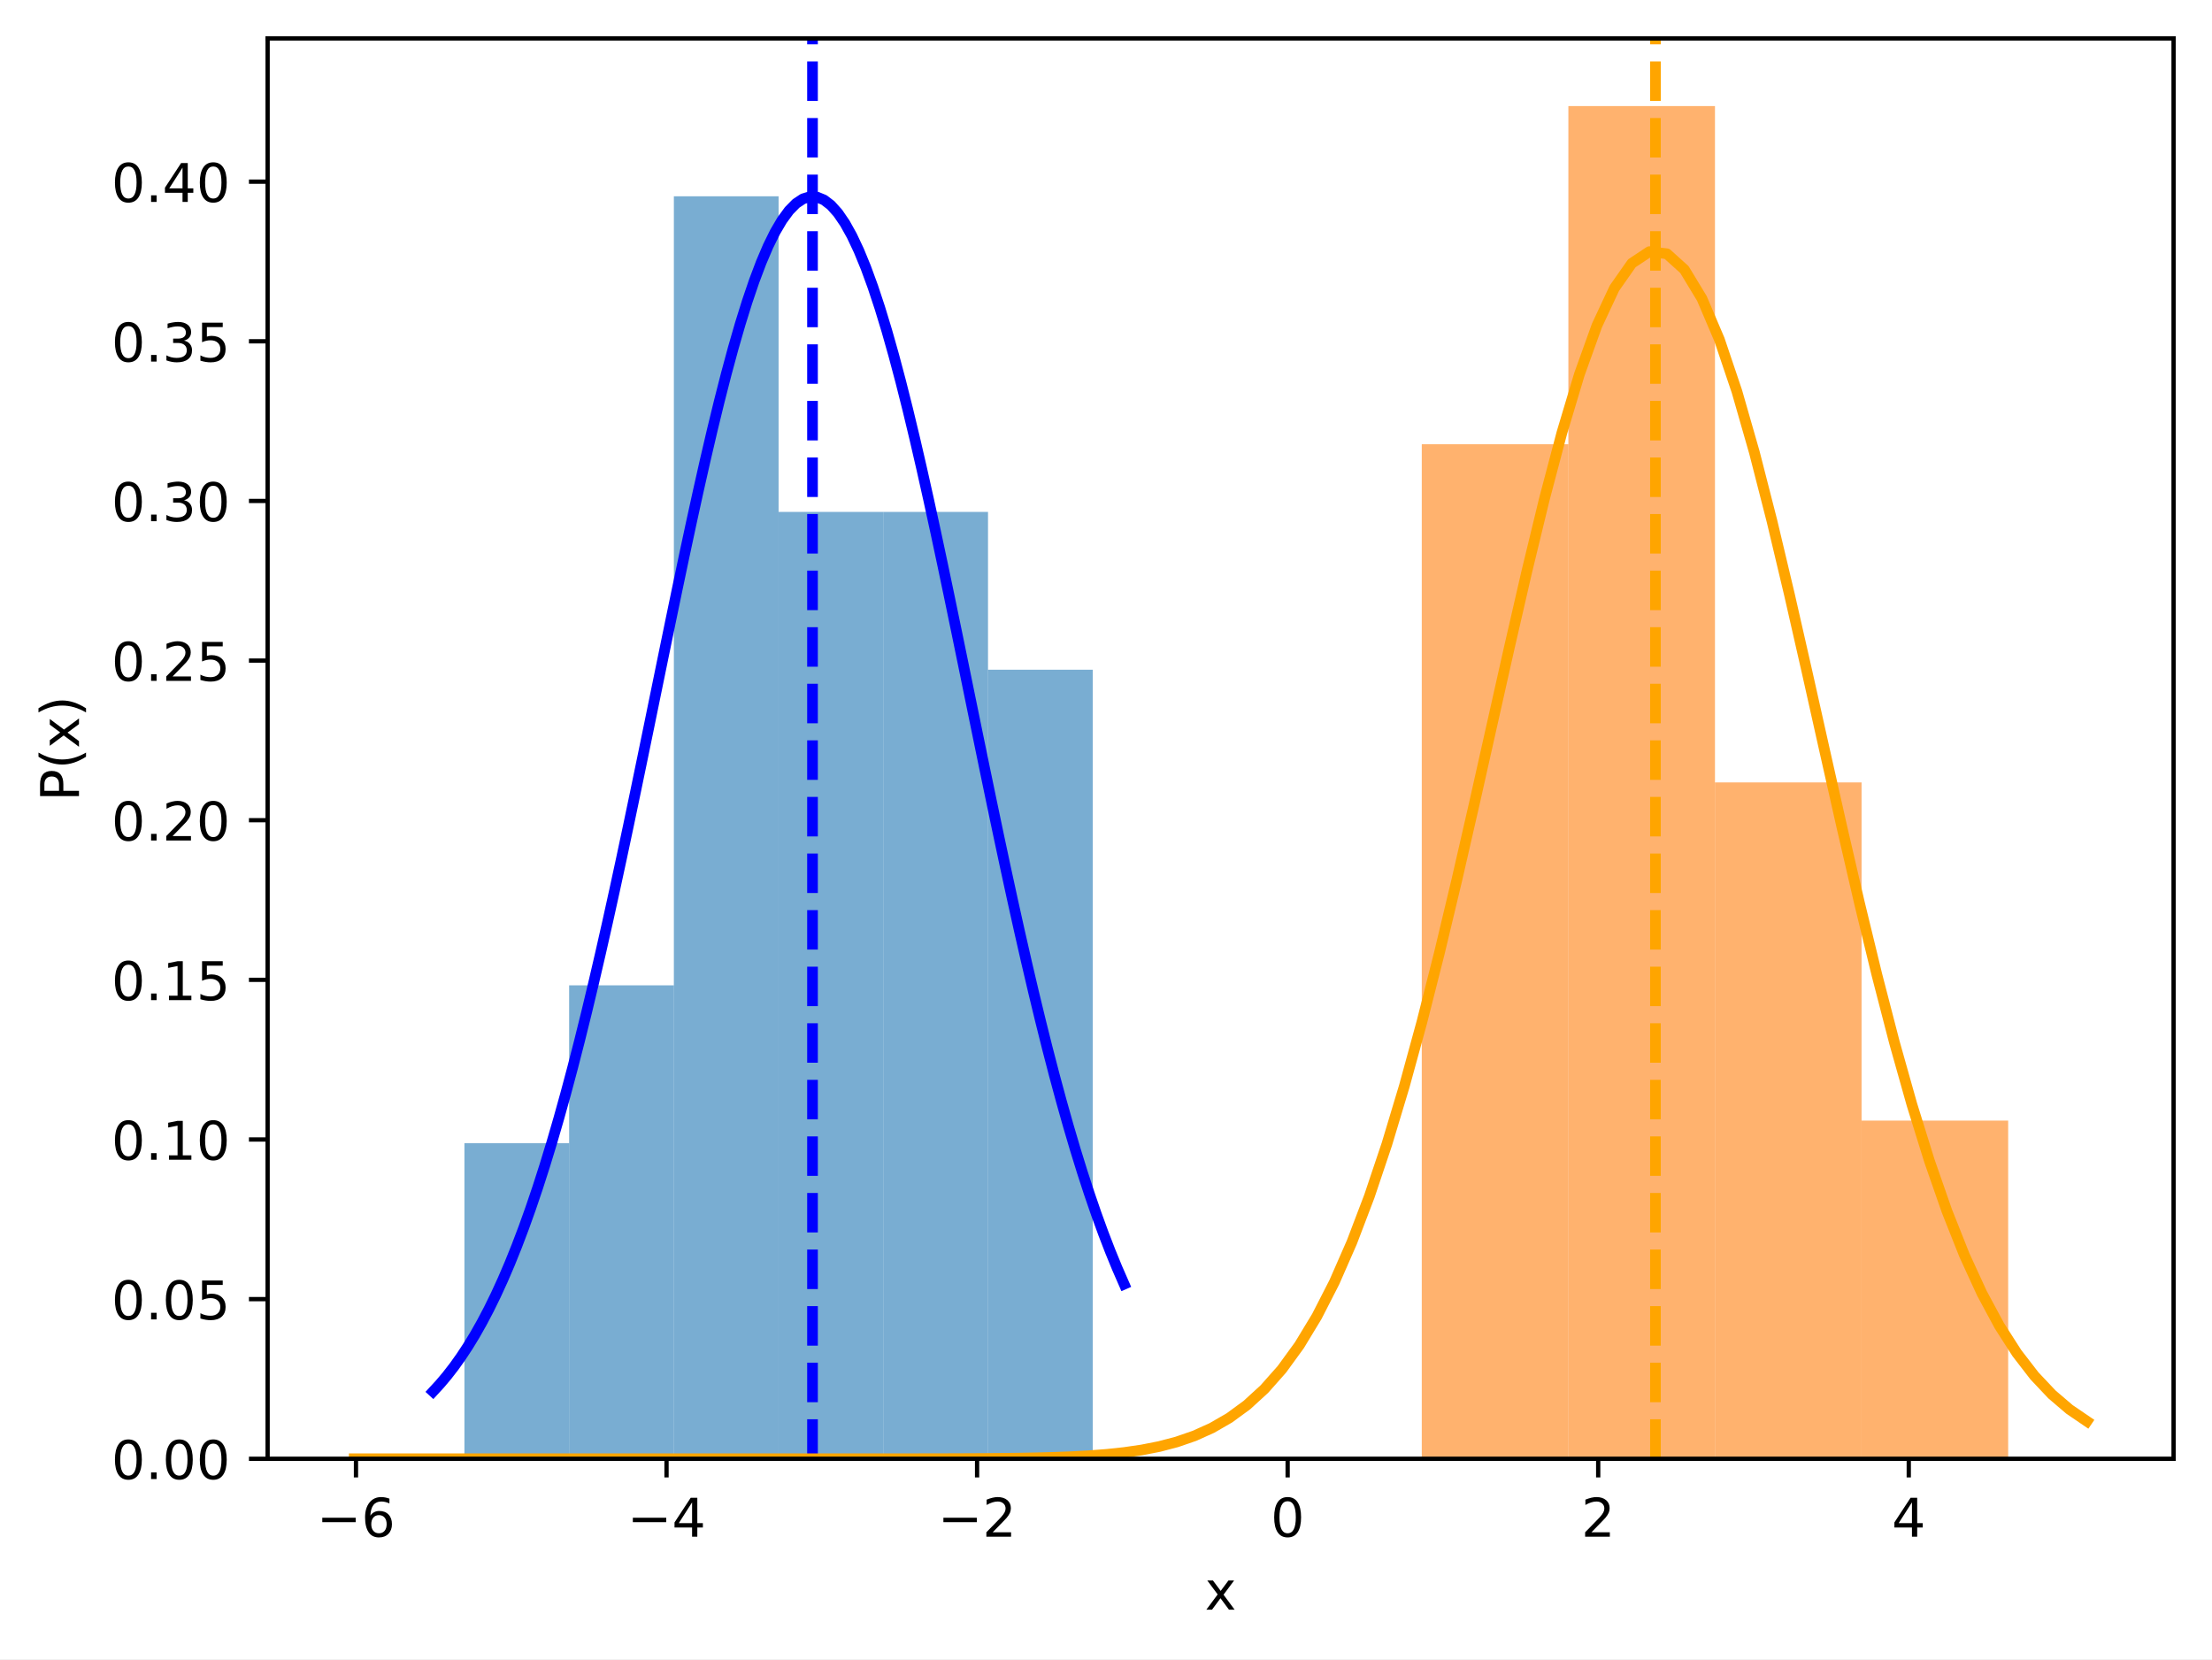
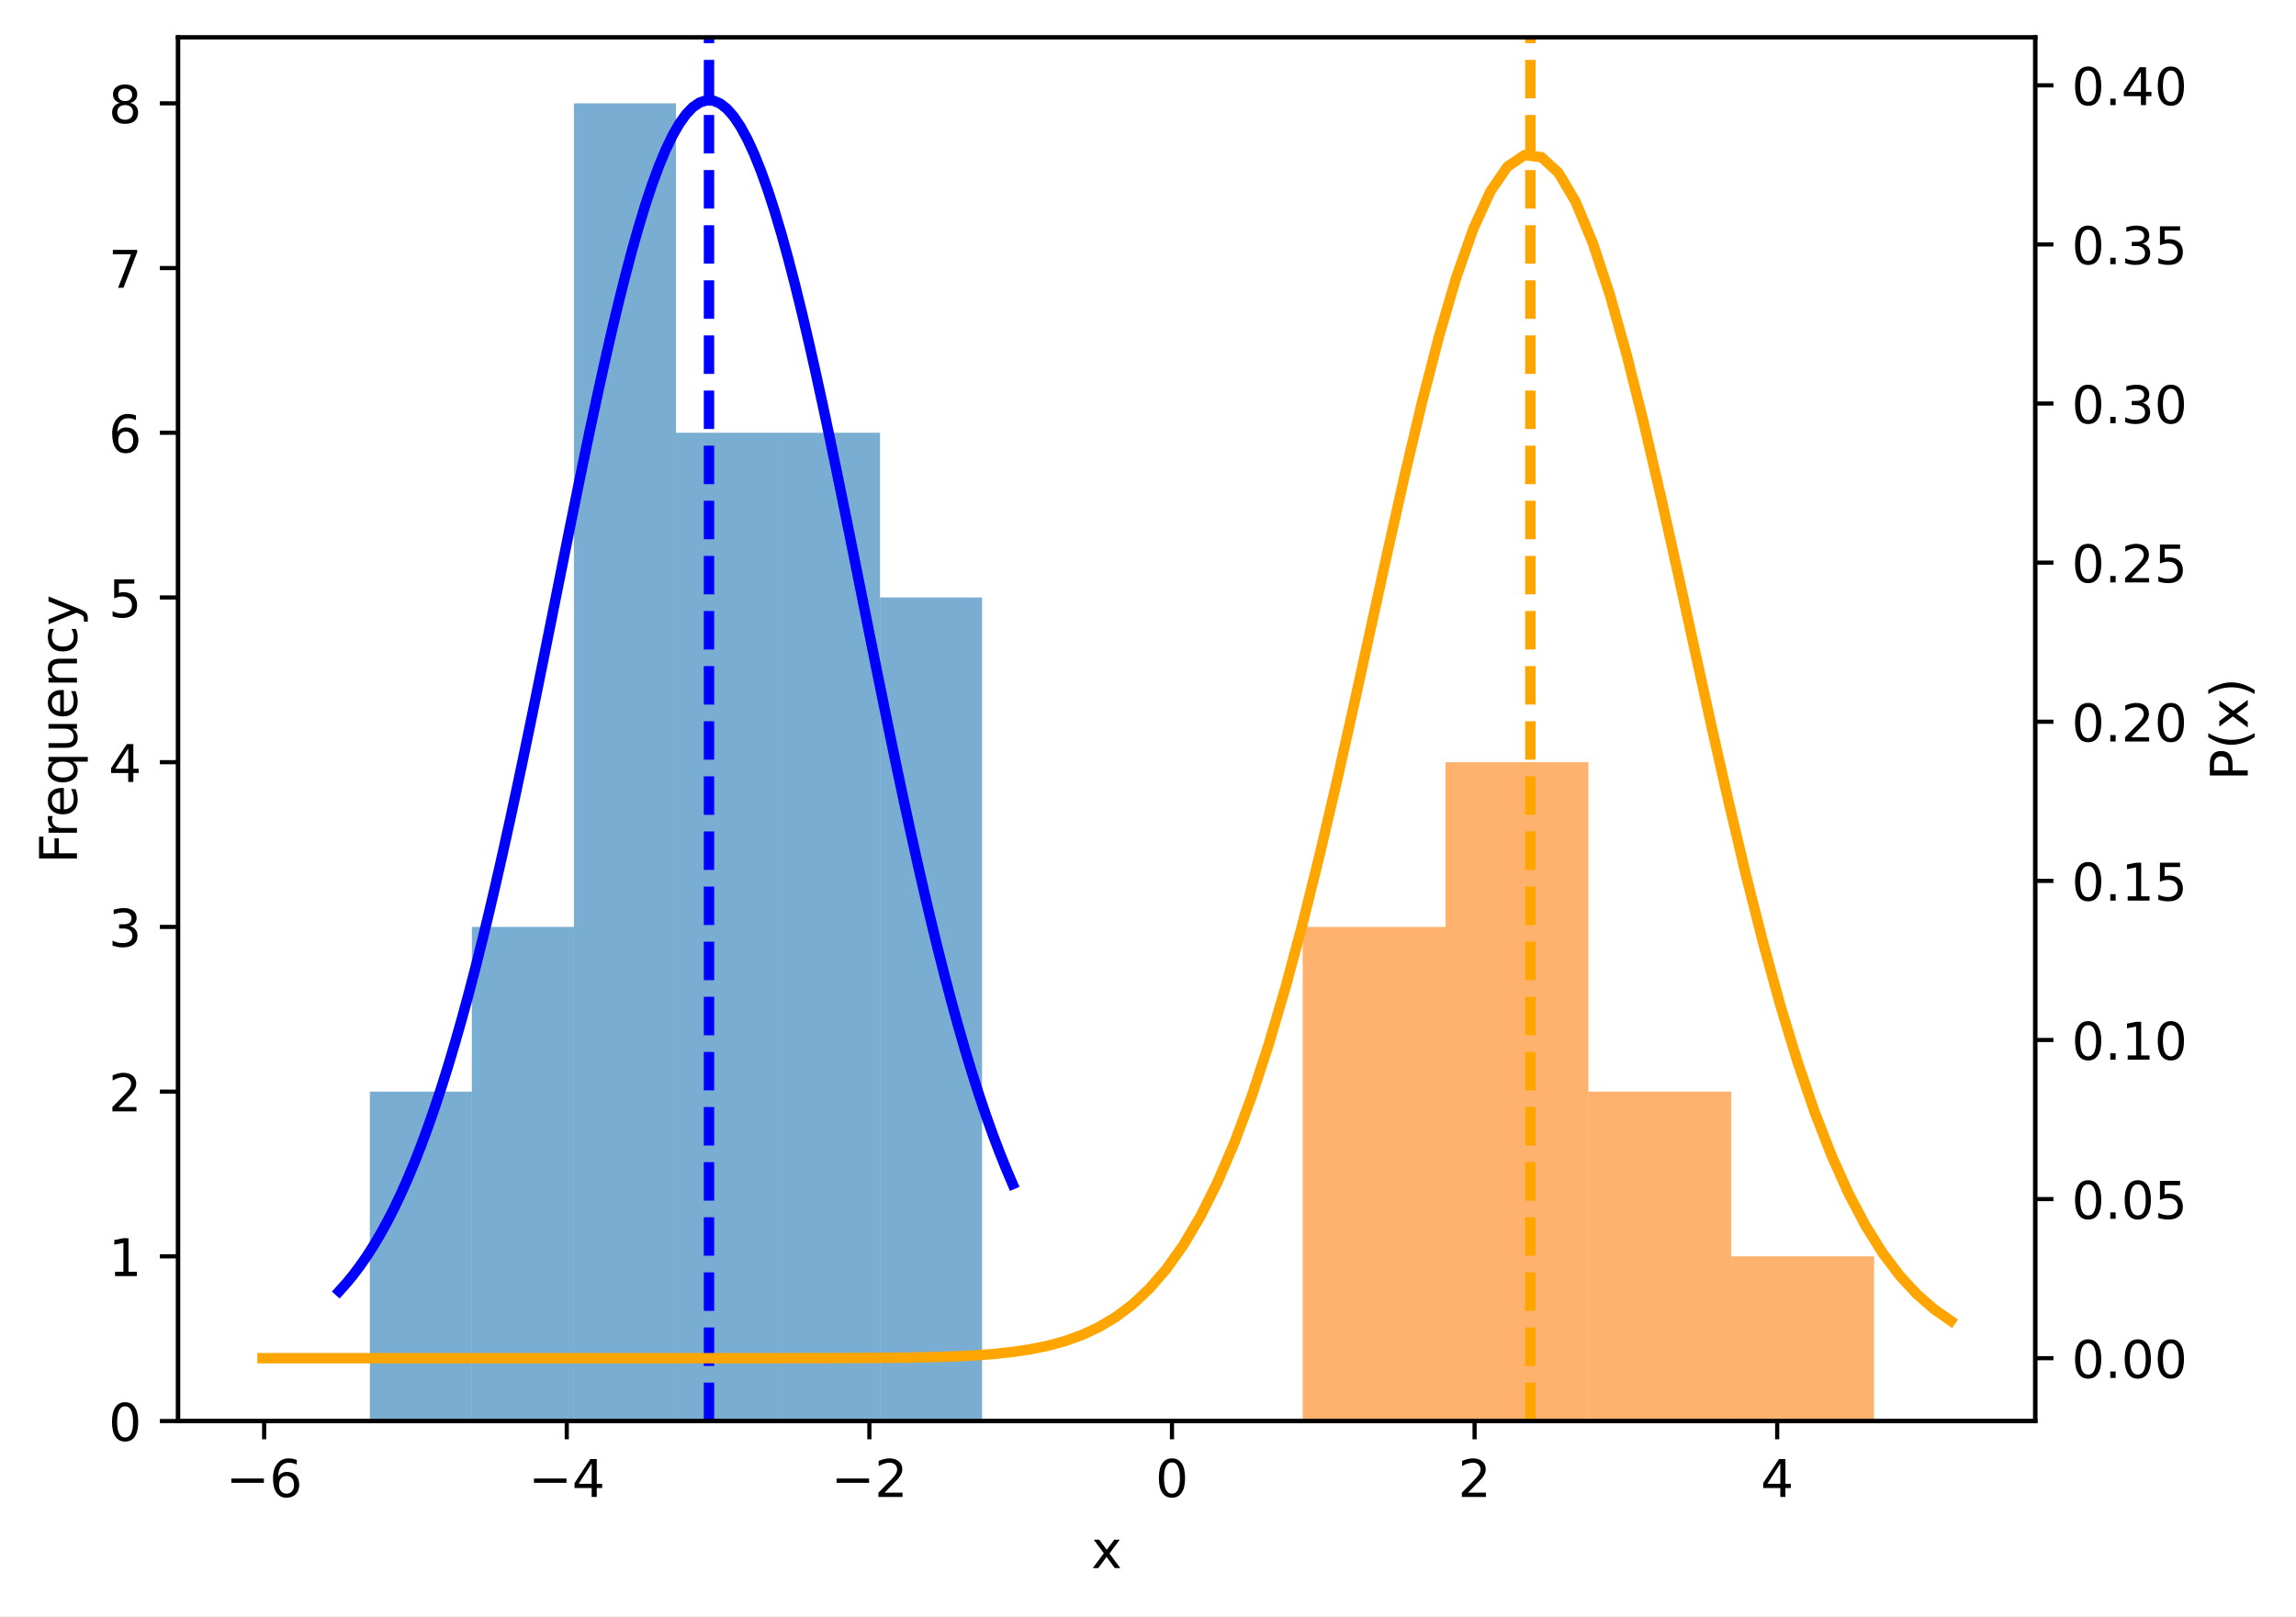
- <svg xmlns="http://www.w3.org/2000/svg" xmlns:xlink="http://www.w3.org/1999/xlink" width="414.464pt" height="310.868pt" viewBox="0 0 414.464 310.868" version="1.1">
+ <svg xmlns="http://www.w3.org/2000/svg" xmlns:xlink="http://www.w3.org/1999/xlink" width="441.504pt" height="310.868pt" viewBox="0 0 441.504 310.868" version="1.1">
  <defs>
    <style type="text/css">*{stroke-linejoin: round; stroke-linecap: butt}</style>
  </defs>
  <g id="figure_1">
    <g id="patch_1">
-       <path d="M 0 310.868  L 414.464 310.868  L 414.464 0  L 0 0  z " style="fill: #ffffff" />
+       <path d="M 0 310.868  L 441.504 310.868  L 441.504 0  L 0 0  z " style="fill: #ffffff" />
    </g>
    <g id="axes_1">
      <g id="patch_2">
-         <path d="M 50.144 273.312  L 407.264 273.312  L 407.264 7.2  L 50.144 7.2  z " style="fill: #ffffff" />
+         <path d="M 34.241 273.312  L 391.361 273.312  L 391.361 7.2  L 34.241 7.2  z " style="fill: #ffffff" />
      </g>
      <g id="patch_3">
-         <path d="M 87.02 273.312  L 106.641 273.312  L 106.641 214.178  L 87.02 214.178  z " clip-path="url(#p5ac0276a8a)" style="fill: #1f77b4; opacity: 0.6" />
+         <path d="M 71.117 273.312  L 90.738 273.312  L 90.738 209.952  L 71.117 209.952  z " clip-path="url(#p44aee694e0)" style="fill: #1f77b4; opacity: 0.6" />
      </g>
      <g id="patch_4">
-         <path d="M 106.641 273.312  L 126.262 273.312  L 126.262 184.611  L 106.641 184.611  z " clip-path="url(#p5ac0276a8a)" style="fill: #1f77b4; opacity: 0.6" />
+         <path d="M 90.738 273.312  L 110.359 273.312  L 110.359 178.272  L 90.738 178.272  z " clip-path="url(#p44aee694e0)" style="fill: #1f77b4; opacity: 0.6" />
      </g>
      <g id="patch_5">
-         <path d="M 126.262 273.312  L 145.884 273.312  L 145.884 36.776  L 126.262 36.776  z " clip-path="url(#p5ac0276a8a)" style="fill: #1f77b4; opacity: 0.6" />
+         <path d="M 110.359 273.312  L 129.98 273.312  L 129.98 19.872  L 110.359 19.872  z " clip-path="url(#p44aee694e0)" style="fill: #1f77b4; opacity: 0.6" />
      </g>
      <g id="patch_6">
-         <path d="M 145.884 273.312  L 165.505 273.312  L 165.505 95.91  L 145.884 95.91  z " clip-path="url(#p5ac0276a8a)" style="fill: #1f77b4; opacity: 0.6" />
+         <path d="M 129.98 273.312  L 149.602 273.312  L 149.602 83.232  L 129.98 83.232  z " clip-path="url(#p44aee694e0)" style="fill: #1f77b4; opacity: 0.6" />
      </g>
      <g id="patch_7">
-         <path d="M 165.505 273.312  L 185.126 273.312  L 185.126 95.91  L 165.505 95.91  z " clip-path="url(#p5ac0276a8a)" style="fill: #1f77b4; opacity: 0.6" />
+         <path d="M 149.602 273.312  L 169.223 273.312  L 169.223 83.232  L 149.602 83.232  z " clip-path="url(#p44aee694e0)" style="fill: #1f77b4; opacity: 0.6" />
      </g>
      <g id="patch_8">
-         <path d="M 185.126 273.312  L 204.747 273.312  L 204.747 125.477  L 185.126 125.477  z " clip-path="url(#p5ac0276a8a)" style="fill: #1f77b4; opacity: 0.6" />
+         <path d="M 169.223 273.312  L 188.844 273.312  L 188.844 114.912  L 169.223 114.912  z " clip-path="url(#p44aee694e0)" style="fill: #1f77b4; opacity: 0.6" />
      </g>
      <g id="patch_9">
-         <path d="M 266.399 273.312  L 293.868 273.312  L 293.868 83.232  L 266.399 83.232  z " clip-path="url(#p5ac0276a8a)" style="fill: #ff7f0e; opacity: 0.6" />
+         <path d="M 250.496 273.312  L 277.964 273.312  L 277.964 178.272  L 250.496 178.272  z " clip-path="url(#p44aee694e0)" style="fill: #ff7f0e; opacity: 0.6" />
      </g>
      <g id="patch_10">
-         <path d="M 293.868 273.312  L 321.336 273.312  L 321.336 19.872  L 293.868 19.872  z " clip-path="url(#p5ac0276a8a)" style="fill: #ff7f0e; opacity: 0.6" />
+         <path d="M 277.964 273.312  L 305.433 273.312  L 305.433 146.592  L 277.964 146.592  z " clip-path="url(#p44aee694e0)" style="fill: #ff7f0e; opacity: 0.6" />
      </g>
      <g id="patch_11">
-         <path d="M 321.336 273.312  L 348.805 273.312  L 348.805 146.592  L 321.336 146.592  z " clip-path="url(#p5ac0276a8a)" style="fill: #ff7f0e; opacity: 0.6" />
+         <path d="M 305.433 273.312  L 332.902 273.312  L 332.902 209.952  L 305.433 209.952  z " clip-path="url(#p44aee694e0)" style="fill: #ff7f0e; opacity: 0.6" />
      </g>
      <g id="patch_12">
-         <path d="M 348.805 273.312  L 376.274 273.312  L 376.274 209.952  L 348.805 209.952  z " clip-path="url(#p5ac0276a8a)" style="fill: #ff7f0e; opacity: 0.6" />
+         <path d="M 332.902 273.312  L 360.371 273.312  L 360.371 241.632  L 332.902 241.632  z " clip-path="url(#p44aee694e0)" style="fill: #ff7f0e; opacity: 0.6" />
      </g>
      <g id="matplotlib.axis_1">
        <g id="xtick_1">
          <g id="line2d_1">
            <defs>
-               <path id="m73ee87ed5f" d="M 0 0  L 0 3.5  " style="stroke: #000000; stroke-width: 0.8" />
-             </defs>
-             <g>
-               <use xlink:href="#m73ee87ed5f" x="66.698" y="273.312" style="stroke: #000000; stroke-width: 0.8" />
+               <path id="m3f7bc1cddb" d="M 0 0  L 0 3.5  " style="stroke: #000000; stroke-width: 0.8" />
+             </defs>
+             <g>
+               <use xlink:href="#m3f7bc1cddb" x="50.795" y="273.312" style="stroke: #000000; stroke-width: 0.8" />
            </g>
          </g>
          <g id="text_1">
-             <g transform="translate(59.32725 287.9104) scale(0.1 -0.1)">
+             <g transform="translate(43.42412 287.9104) scale(0.1 -0.1)">
              <defs>
                <path id="DejaVuSans-2212" d="M 678 2272  L 4684 2272  L 4684 1741  L 678 1741  L 678 2272  z " transform="scale(0.015625)" />
                <path id="DejaVuSans-36" d="M 2113 2584  Q 1688 2584 1439 2293  Q 1191 2003 1191 1497  Q 1191 994 1439 701  Q 1688 409 2113 409  Q 2538 409 2786 701  Q 3034 994 3034 1497  Q 3034 2003 2786 2293  Q 2538 2584 2113 2584  z M 3366 4563  L 3366 3988  Q 3128 4100 2886 4159  Q 2644 4219 2406 4219  Q 1781 4219 1451 3797  Q 1122 3375 1075 2522  Q 1259 2794 1537 2939  Q 1816 3084 2150 3084  Q 2853 3084 3261 2657  Q 3669 2231 3669 1497  Q 3669 778 3244 343  Q 2819 -91 2113 -91  Q 1303 -91 875 529  Q 447 1150 447 2328  Q 447 3434 972 4092  Q 1497 4750 2381 4750  Q 2619 4750 2861 4703  Q 3103 4656 3366 4563  z " transform="scale(0.015625)" />
              </defs>
              <use xlink:href="#DejaVuSans-2212" />
              <use xlink:href="#DejaVuSans-36" x="83.789" />
            </g>
          </g>
        </g>
        <g id="xtick_2">
          <g id="line2d_2">
            <g>
-               <use xlink:href="#m73ee87ed5f" x="124.888" y="273.312" style="stroke: #000000; stroke-width: 0.8" />
+               <use xlink:href="#m3f7bc1cddb" x="108.985" y="273.312" style="stroke: #000000; stroke-width: 0.8" />
            </g>
          </g>
          <g id="text_2">
-             <g transform="translate(117.5167 287.9104) scale(0.1 -0.1)">
+             <g transform="translate(101.6136 287.9104) scale(0.1 -0.1)">
              <defs>
                <path id="DejaVuSans-34" d="M 2419 4116  L 825 1625  L 2419 1625  L 2419 4116  z M 2253 4666  L 3047 4666  L 3047 1625  L 3713 1625  L 3713 1100  L 3047 1100  L 3047 0  L 2419 0  L 2419 1100  L 313 1100  L 313 1709  L 2253 4666  z " transform="scale(0.015625)" />
              </defs>
              <use xlink:href="#DejaVuSans-2212" />
              <use xlink:href="#DejaVuSans-34" x="83.789" />
            </g>
          </g>
        </g>
        <g id="xtick_3">
          <g id="line2d_3">
            <g>
-               <use xlink:href="#m73ee87ed5f" x="183.077" y="273.312" style="stroke: #000000; stroke-width: 0.8" />
+               <use xlink:href="#m3f7bc1cddb" x="167.174" y="273.312" style="stroke: #000000; stroke-width: 0.8" />
            </g>
          </g>
          <g id="text_3">
-             <g transform="translate(175.7061 287.9104) scale(0.1 -0.1)">
+             <g transform="translate(159.803 287.9104) scale(0.1 -0.1)">
              <defs>
                <path id="DejaVuSans-32" d="M 1228 531  L 3431 531  L 3431 0  L 469 0  L 469 531  Q 828 903 1448 1529  Q 2069 2156 2228 2338  Q 2531 2678 2651 2914  Q 2772 3150 2772 3378  Q 2772 3750 2511 3984  Q 2250 4219 1831 4219  Q 1534 4219 1204 4116  Q 875 4013 500 3803  L 500 4441  Q 881 4594 1212 4672  Q 1544 4750 1819 4750  Q 2544 4750 2975 4387  Q 3406 4025 3406 3419  Q 3406 3131 3298 2873  Q 3191 2616 2906 2266  Q 2828 2175 2409 1742  Q 1991 1309 1228 531  z " transform="scale(0.015625)" />
              </defs>
              <use xlink:href="#DejaVuSans-2212" />
              <use xlink:href="#DejaVuSans-32" x="83.789" />
            </g>
          </g>
        </g>
        <g id="xtick_4">
          <g id="line2d_4">
            <g>
-               <use xlink:href="#m73ee87ed5f" x="241.267" y="273.312" style="stroke: #000000; stroke-width: 0.8" />
+               <use xlink:href="#m3f7bc1cddb" x="225.364" y="273.312" style="stroke: #000000; stroke-width: 0.8" />
            </g>
          </g>
          <g id="text_4">
-             <g transform="translate(238.0854 287.9104) scale(0.1 -0.1)">
+             <g transform="translate(222.1823 287.9104) scale(0.1 -0.1)">
              <defs>
                <path id="DejaVuSans-30" d="M 2034 4250  Q 1547 4250 1301 3770  Q 1056 3291 1056 2328  Q 1056 1369 1301 889  Q 1547 409 2034 409  Q 2525 409 2770 889  Q 3016 1369 3016 2328  Q 3016 3291 2770 3770  Q 2525 4250 2034 4250  z M 2034 4750  Q 2819 4750 3233 4129  Q 3647 3509 3647 2328  Q 3647 1150 3233 529  Q 2819 -91 2034 -91  Q 1250 -91 836 529  Q 422 1150 422 2328  Q 422 3509 836 4129  Q 1250 4750 2034 4750  z " transform="scale(0.015625)" />
              </defs>
              <use xlink:href="#DejaVuSans-30" />
            </g>
          </g>
        </g>
        <g id="xtick_5">
          <g id="line2d_5">
            <g>
-               <use xlink:href="#m73ee87ed5f" x="299.456" y="273.312" style="stroke: #000000; stroke-width: 0.8" />
+               <use xlink:href="#m3f7bc1cddb" x="283.553" y="273.312" style="stroke: #000000; stroke-width: 0.8" />
            </g>
          </g>
          <g id="text_5">
-             <g transform="translate(296.2748 287.9104) scale(0.1 -0.1)">
+             <g transform="translate(280.3717 287.9104) scale(0.1 -0.1)">
              <use xlink:href="#DejaVuSans-32" />
            </g>
          </g>
        </g>
        <g id="xtick_6">
          <g id="line2d_6">
            <g>
-               <use xlink:href="#m73ee87ed5f" x="357.646" y="273.312" style="stroke: #000000; stroke-width: 0.8" />
+               <use xlink:href="#m3f7bc1cddb" x="341.742" y="273.312" style="stroke: #000000; stroke-width: 0.8" />
            </g>
          </g>
          <g id="text_6">
-             <g transform="translate(354.4643 287.9104) scale(0.1 -0.1)">
+             <g transform="translate(338.5611 287.9104) scale(0.1 -0.1)">
              <use xlink:href="#DejaVuSans-34" />
            </g>
          </g>
        </g>
        <g id="text_7">
-           <g transform="translate(225.7444 301.5886) scale(0.1 -0.1)">
+           <g transform="translate(209.8413 301.5886) scale(0.1 -0.1)">
            <defs>
              <path id="DejaVuSans-78" d="M 3513 3500  L 2247 1797  L 3578 0  L 2900 0  L 1881 1375  L 863 0  L 184 0  L 1544 1831  L 300 3500  L 978 3500  L 1906 2253  L 2834 3500  L 3513 3500  z " transform="scale(0.015625)" />
            </defs>
            <use xlink:href="#DejaVuSans-78" />
          </g>
        </g>
      </g>
      <g id="matplotlib.axis_2">
        <g id="ytick_1">
          <g id="line2d_7">
            <defs>
-               <path id="mb8ba939bf9" d="M 0 0  L -3.5 0  " style="stroke: #000000; stroke-width: 0.8" />
-             </defs>
-             <g>
-               <use xlink:href="#mb8ba939bf9" x="50.144" y="273.312" style="stroke: #000000; stroke-width: 0.8" />
+               <path id="m683f1b8ebf" d="M 0 0  L -3.5 0  " style="stroke: #000000; stroke-width: 0.8" />
+             </defs>
+             <g>
+               <use xlink:href="#m683f1b8ebf" x="34.241" y="273.312" style="stroke: #000000; stroke-width: 0.8" />
            </g>
          </g>
          <g id="text_8">
            <g transform="translate(20.87813 277.1112) scale(0.1 -0.1)">
+               <use xlink:href="#DejaVuSans-30" />
+             </g>
+           </g>
+         </g>
+         <g id="ytick_2">
+           <g id="line2d_8">
+             <g>
+               <use xlink:href="#m683f1b8ebf" x="34.241" y="241.632" style="stroke: #000000; stroke-width: 0.8" />
+             </g>
+           </g>
+           <g id="text_9">
+             <g transform="translate(20.87813 245.4312) scale(0.1 -0.1)">
+               <defs>
+                 <path id="DejaVuSans-31" d="M 794 531  L 1825 531  L 1825 4091  L 703 3866  L 703 4441  L 1819 4666  L 2450 4666  L 2450 531  L 3481 531  L 3481 0  L 794 0  L 794 531  z " transform="scale(0.015625)" />
+               </defs>
+               <use xlink:href="#DejaVuSans-31" />
+             </g>
+           </g>
+         </g>
+         <g id="ytick_3">
+           <g id="line2d_9">
+             <g>
+               <use xlink:href="#m683f1b8ebf" x="34.241" y="209.952" style="stroke: #000000; stroke-width: 0.8" />
+             </g>
+           </g>
+           <g id="text_10">
+             <g transform="translate(20.87813 213.7512) scale(0.1 -0.1)">
+               <use xlink:href="#DejaVuSans-32" />
+             </g>
+           </g>
+         </g>
+         <g id="ytick_4">
+           <g id="line2d_10">
+             <g>
+               <use xlink:href="#m683f1b8ebf" x="34.241" y="178.272" style="stroke: #000000; stroke-width: 0.8" />
+             </g>
+           </g>
+           <g id="text_11">
+             <g transform="translate(20.87813 182.0712) scale(0.1 -0.1)">
+               <defs>
+                 <path id="DejaVuSans-33" d="M 2597 2516  Q 3050 2419 3304 2112  Q 3559 1806 3559 1356  Q 3559 666 3084 287  Q 2609 -91 1734 -91  Q 1441 -91 1130 -33  Q 819 25 488 141  L 488 750  Q 750 597 1062 519  Q 1375 441 1716 441  Q 2309 441 2620 675  Q 2931 909 2931 1356  Q 2931 1769 2642 2001  Q 2353 2234 1838 2234  L 1294 2234  L 1294 2753  L 1863 2753  Q 2328 2753 2575 2939  Q 2822 3125 2822 3475  Q 2822 3834 2567 4026  Q 2313 4219 1838 4219  Q 1578 4219 1281 4162  Q 984 4106 628 3988  L 628 4550  Q 988 4650 1302 4700  Q 1616 4750 1894 4750  Q 2613 4750 3031 4423  Q 3450 4097 3450 3541  Q 3450 3153 3228 2886  Q 3006 2619 2597 2516  z " transform="scale(0.015625)" />
+               </defs>
+               <use xlink:href="#DejaVuSans-33" />
+             </g>
+           </g>
+         </g>
+         <g id="ytick_5">
+           <g id="line2d_11">
+             <g>
+               <use xlink:href="#m683f1b8ebf" x="34.241" y="146.592" style="stroke: #000000; stroke-width: 0.8" />
+             </g>
+           </g>
+           <g id="text_12">
+             <g transform="translate(20.87813 150.3912) scale(0.1 -0.1)">
+               <use xlink:href="#DejaVuSans-34" />
+             </g>
+           </g>
+         </g>
+         <g id="ytick_6">
+           <g id="line2d_12">
+             <g>
+               <use xlink:href="#m683f1b8ebf" x="34.241" y="114.912" style="stroke: #000000; stroke-width: 0.8" />
+             </g>
+           </g>
+           <g id="text_13">
+             <g transform="translate(20.87813 118.7112) scale(0.1 -0.1)">
+               <defs>
+                 <path id="DejaVuSans-35" d="M 691 4666  L 3169 4666  L 3169 4134  L 1269 4134  L 1269 2991  Q 1406 3038 1543 3061  Q 1681 3084 1819 3084  Q 2600 3084 3056 2656  Q 3513 2228 3513 1497  Q 3513 744 3044 326  Q 2575 -91 1722 -91  Q 1428 -91 1123 -41  Q 819 9 494 109  L 494 744  Q 775 591 1075 516  Q 1375 441 1709 441  Q 2250 441 2565 725  Q 2881 1009 2881 1497  Q 2881 1984 2565 2268  Q 2250 2553 1709 2553  Q 1456 2553 1204 2497  Q 953 2441 691 2322  L 691 4666  z " transform="scale(0.015625)" />
+               </defs>
+               <use xlink:href="#DejaVuSans-35" />
+             </g>
+           </g>
+         </g>
+         <g id="ytick_7">
+           <g id="line2d_13">
+             <g>
+               <use xlink:href="#m683f1b8ebf" x="34.241" y="83.232" style="stroke: #000000; stroke-width: 0.8" />
+             </g>
+           </g>
+           <g id="text_14">
+             <g transform="translate(20.87813 87.03122) scale(0.1 -0.1)">
+               <use xlink:href="#DejaVuSans-36" />
+             </g>
+           </g>
+         </g>
+         <g id="ytick_8">
+           <g id="line2d_14">
+             <g>
+               <use xlink:href="#m683f1b8ebf" x="34.241" y="51.552" style="stroke: #000000; stroke-width: 0.8" />
+             </g>
+           </g>
+           <g id="text_15">
+             <g transform="translate(20.87813 55.35122) scale(0.1 -0.1)">
+               <defs>
+                 <path id="DejaVuSans-37" d="M 525 4666  L 3525 4666  L 3525 4397  L 1831 0  L 1172 0  L 2766 4134  L 525 4134  L 525 4666  z " transform="scale(0.015625)" />
+               </defs>
+               <use xlink:href="#DejaVuSans-37" />
+             </g>
+           </g>
+         </g>
+         <g id="ytick_9">
+           <g id="line2d_15">
+             <g>
+               <use xlink:href="#m683f1b8ebf" x="34.241" y="19.872" style="stroke: #000000; stroke-width: 0.8" />
+             </g>
+           </g>
+           <g id="text_16">
+             <g transform="translate(20.87813 23.67122) scale(0.1 -0.1)">
+               <defs>
+                 <path id="DejaVuSans-38" d="M 2034 2216  Q 1584 2216 1326 1975  Q 1069 1734 1069 1313  Q 1069 891 1326 650  Q 1584 409 2034 409  Q 2484 409 2743 651  Q 3003 894 3003 1313  Q 3003 1734 2745 1975  Q 2488 2216 2034 2216  z M 1403 2484  Q 997 2584 770 2862  Q 544 3141 544 3541  Q 544 4100 942 4425  Q 1341 4750 2034 4750  Q 2731 4750 3128 4425  Q 3525 4100 3525 3541  Q 3525 3141 3298 2862  Q 3072 2584 2669 2484  Q 3125 2378 3379 2068  Q 3634 1759 3634 1313  Q 3634 634 3220 271  Q 2806 -91 2034 -91  Q 1263 -91 848 271  Q 434 634 434 1313  Q 434 1759 690 2068  Q 947 2378 1403 2484  z M 1172 3481  Q 1172 3119 1398 2916  Q 1625 2713 2034 2713  Q 2441 2713 2670 2916  Q 2900 3119 2900 3481  Q 2900 3844 2670 4047  Q 2441 4250 2034 4250  Q 1625 4250 1398 4047  Q 1172 3844 1172 3481  z " transform="scale(0.015625)" />
+               </defs>
+               <use xlink:href="#DejaVuSans-38" />
+             </g>
+           </g>
+         </g>
+         <g id="text_17">
+           <g transform="translate(14.79844 166.0857) rotate(-90) scale(0.1 -0.1)">
+             <defs>
+               <path id="DejaVuSans-46" d="M 628 4666  L 3309 4666  L 3309 4134  L 1259 4134  L 1259 2759  L 3109 2759  L 3109 2228  L 1259 2228  L 1259 0  L 628 0  L 628 4666  z " transform="scale(0.015625)" />
+               <path id="DejaVuSans-72" d="M 2631 2963  Q 2534 3019 2420 3045  Q 2306 3072 2169 3072  Q 1681 3072 1420 2755  Q 1159 2438 1159 1844  L 1159 0  L 581 0  L 581 3500  L 1159 3500  L 1159 2956  Q 1341 3275 1631 3429  Q 1922 3584 2338 3584  Q 2397 3584 2469 3576  Q 2541 3569 2628 3553  L 2631 2963  z " transform="scale(0.015625)" />
+               <path id="DejaVuSans-65" d="M 3597 1894  L 3597 1613  L 953 1613  Q 991 1019 1311 708  Q 1631 397 2203 397  Q 2534 397 2845 478  Q 3156 559 3463 722  L 3463 178  Q 3153 47 2828 -22  Q 2503 -91 2169 -91  Q 1331 -91 842 396  Q 353 884 353 1716  Q 353 2575 817 3079  Q 1281 3584 2069 3584  Q 2775 3584 3186 3129  Q 3597 2675 3597 1894  z M 3022 2063  Q 3016 2534 2758 2815  Q 2500 3097 2075 3097  Q 1594 3097 1305 2825  Q 1016 2553 972 2059  L 3022 2063  z " transform="scale(0.015625)" />
+               <path id="DejaVuSans-71" d="M 947 1747  Q 947 1113 1208 752  Q 1469 391 1925 391  Q 2381 391 2643 752  Q 2906 1113 2906 1747  Q 2906 2381 2643 2742  Q 2381 3103 1925 3103  Q 1469 3103 1208 2742  Q 947 2381 947 1747  z M 2906 525  Q 2725 213 2448 61  Q 2172 -91 1784 -91  Q 1150 -91 751 415  Q 353 922 353 1747  Q 353 2572 751 3078  Q 1150 3584 1784 3584  Q 2172 3584 2448 3432  Q 2725 3281 2906 2969  L 2906 3500  L 3481 3500  L 3481 -1331  L 2906 -1331  L 2906 525  z " transform="scale(0.015625)" />
+               <path id="DejaVuSans-75" d="M 544 1381  L 544 3500  L 1119 3500  L 1119 1403  Q 1119 906 1312 657  Q 1506 409 1894 409  Q 2359 409 2629 706  Q 2900 1003 2900 1516  L 2900 3500  L 3475 3500  L 3475 0  L 2900 0  L 2900 538  Q 2691 219 2414 64  Q 2138 -91 1772 -91  Q 1169 -91 856 284  Q 544 659 544 1381  z M 1991 3584  L 1991 3584  z " transform="scale(0.015625)" />
+               <path id="DejaVuSans-6e" d="M 3513 2113  L 3513 0  L 2938 0  L 2938 2094  Q 2938 2591 2744 2837  Q 2550 3084 2163 3084  Q 1697 3084 1428 2787  Q 1159 2491 1159 1978  L 1159 0  L 581 0  L 581 3500  L 1159 3500  L 1159 2956  Q 1366 3272 1645 3428  Q 1925 3584 2291 3584  Q 2894 3584 3203 3211  Q 3513 2838 3513 2113  z " transform="scale(0.015625)" />
+               <path id="DejaVuSans-63" d="M 3122 3366  L 3122 2828  Q 2878 2963 2633 3030  Q 2388 3097 2138 3097  Q 1578 3097 1268 2742  Q 959 2388 959 1747  Q 959 1106 1268 751  Q 1578 397 2138 397  Q 2388 397 2633 464  Q 2878 531 3122 666  L 3122 134  Q 2881 22 2623 -34  Q 2366 -91 2075 -91  Q 1284 -91 818 406  Q 353 903 353 1747  Q 353 2603 823 3093  Q 1294 3584 2113 3584  Q 2378 3584 2631 3529  Q 2884 3475 3122 3366  z " transform="scale(0.015625)" />
+               <path id="DejaVuSans-79" d="M 2059 -325  Q 1816 -950 1584 -1140  Q 1353 -1331 966 -1331  L 506 -1331  L 506 -850  L 844 -850  Q 1081 -850 1212 -737  Q 1344 -625 1503 -206  L 1606 56  L 191 3500  L 800 3500  L 1894 763  L 2988 3500  L 3597 3500  L 2059 -325  z " transform="scale(0.015625)" />
+             </defs>
+             <use xlink:href="#DejaVuSans-46" />
+             <use xlink:href="#DejaVuSans-72" x="50.27" />
+             <use xlink:href="#DejaVuSans-65" x="89.133" />
+             <use xlink:href="#DejaVuSans-71" x="150.656" />
+             <use xlink:href="#DejaVuSans-75" x="214.133" />
+             <use xlink:href="#DejaVuSans-65" x="277.512" />
+             <use xlink:href="#DejaVuSans-6e" x="339.035" />
+             <use xlink:href="#DejaVuSans-63" x="402.414" />
+             <use xlink:href="#DejaVuSans-79" x="457.395" />
+           </g>
+         </g>
+       </g>
+       <g id="line2d_16">
+         <path d="M 136.335 273.312  L 136.335 7.2  " clip-path="url(#p44aee694e0)" style="fill: none; stroke-dasharray: 7.4,3.2; stroke-dashoffset: 0; stroke: #0000ff; stroke-width: 2" />
+       </g>
+       <g id="line2d_17">
+         <path d="M 294.279 273.312  L 294.279 7.2  " clip-path="url(#p44aee694e0)" style="fill: none; stroke-dasharray: 7.4,3.2; stroke-dashoffset: 0; stroke: #ffa500; stroke-width: 2" />
+       </g>
+       <g id="patch_13">
+         <path d="M 34.241 273.312  L 34.241 7.2  " style="fill: none; stroke: #000000; stroke-width: 0.8; stroke-linejoin: miter; stroke-linecap: square" />
+       </g>
+       <g id="patch_14">
+         <path d="M 391.361 273.312  L 391.361 7.2  " style="fill: none; stroke: #000000; stroke-width: 0.8; stroke-linejoin: miter; stroke-linecap: square" />
+       </g>
+       <g id="patch_15">
+         <path d="M 34.241 273.312  L 391.361 273.312  " style="fill: none; stroke: #000000; stroke-width: 0.8; stroke-linejoin: miter; stroke-linecap: square" />
+       </g>
+       <g id="patch_16">
+         <path d="M 34.241 7.2  L 391.361 7.2  " style="fill: none; stroke: #000000; stroke-width: 0.8; stroke-linejoin: miter; stroke-linecap: square" />
+       </g>
+     </g>
+     <g id="axes_2">
+       <g id="matplotlib.axis_3">
+         <g id="ytick_10">
+           <g id="line2d_18">
+             <defs>
+               <path id="m535d6a577c" d="M 0 0  L 3.5 0  " style="stroke: #000000; stroke-width: 0.8" />
+             </defs>
+             <g>
+               <use xlink:href="#m535d6a577c" x="391.361" y="261.216" style="stroke: #000000; stroke-width: 0.8" />
+             </g>
+           </g>
+           <g id="text_18">
+             <g transform="translate(398.3606 265.0152) scale(0.1 -0.1)">
              <defs>
                <path id="DejaVuSans-2e" d="M 684 794  L 1344 794  L 1344 0  L 684 0  L 684 794  z " transform="scale(0.015625)" />
              </defs>
              <use xlink:href="#DejaVuSans-30" />
              <use xlink:href="#DejaVuSans-2e" x="63.623" />
              <use xlink:href="#DejaVuSans-30" x="95.41" />
              <use xlink:href="#DejaVuSans-30" x="159.033" />
            </g>
          </g>
        </g>
-         <g id="ytick_2">
-           <g id="line2d_8">
-             <g>
-               <use xlink:href="#mb8ba939bf9" x="50.144" y="243.402" style="stroke: #000000; stroke-width: 0.8" />
-             </g>
-           </g>
-           <g id="text_9">
-             <g transform="translate(20.87813 247.2016) scale(0.1 -0.1)">
-               <defs>
-                 <path id="DejaVuSans-35" d="M 691 4666  L 3169 4666  L 3169 4134  L 1269 4134  L 1269 2991  Q 1406 3038 1543 3061  Q 1681 3084 1819 3084  Q 2600 3084 3056 2656  Q 3513 2228 3513 1497  Q 3513 744 3044 326  Q 2575 -91 1722 -91  Q 1428 -91 1123 -41  Q 819 9 494 109  L 494 744  Q 775 591 1075 516  Q 1375 441 1709 441  Q 2250 441 2565 725  Q 2881 1009 2881 1497  Q 2881 1984 2565 2268  Q 2250 2553 1709 2553  Q 1456 2553 1204 2497  Q 953 2441 691 2322  L 691 4666  z " transform="scale(0.015625)" />
-               </defs>
+         <g id="ytick_11">
+           <g id="line2d_19">
+             <g>
+               <use xlink:href="#m535d6a577c" x="391.361" y="230.616" style="stroke: #000000; stroke-width: 0.8" />
+             </g>
+           </g>
+           <g id="text_19">
+             <g transform="translate(398.3606 234.4148) scale(0.1 -0.1)">
              <use xlink:href="#DejaVuSans-30" />
              <use xlink:href="#DejaVuSans-2e" x="63.623" />
              <use xlink:href="#DejaVuSans-30" x="95.41" />
              <use xlink:href="#DejaVuSans-35" x="159.033" />
            </g>
          </g>
        </g>
-         <g id="ytick_3">
-           <g id="line2d_9">
-             <g>
-               <use xlink:href="#mb8ba939bf9" x="50.144" y="213.493" style="stroke: #000000; stroke-width: 0.8" />
-             </g>
-           </g>
-           <g id="text_10">
-             <g transform="translate(20.87813 217.292) scale(0.1 -0.1)">
-               <defs>
-                 <path id="DejaVuSans-31" d="M 794 531  L 1825 531  L 1825 4091  L 703 3866  L 703 4441  L 1819 4666  L 2450 4666  L 2450 531  L 3481 531  L 3481 0  L 794 0  L 794 531  z " transform="scale(0.015625)" />
-               </defs>
+         <g id="ytick_12">
+           <g id="line2d_20">
+             <g>
+               <use xlink:href="#m535d6a577c" x="391.361" y="200.015" style="stroke: #000000; stroke-width: 0.8" />
+             </g>
+           </g>
+           <g id="text_20">
+             <g transform="translate(398.3606 203.8144) scale(0.1 -0.1)">
              <use xlink:href="#DejaVuSans-30" />
              <use xlink:href="#DejaVuSans-2e" x="63.623" />
              <use xlink:href="#DejaVuSans-31" x="95.41" />
              <use xlink:href="#DejaVuSans-30" x="159.033" />
            </g>
          </g>
        </g>
-         <g id="ytick_4">
-           <g id="line2d_10">
-             <g>
-               <use xlink:href="#mb8ba939bf9" x="50.144" y="183.583" style="stroke: #000000; stroke-width: 0.8" />
-             </g>
-           </g>
-           <g id="text_11">
-             <g transform="translate(20.87813 187.3824) scale(0.1 -0.1)">
+         <g id="ytick_13">
+           <g id="line2d_21">
+             <g>
+               <use xlink:href="#m535d6a577c" x="391.361" y="169.415" style="stroke: #000000; stroke-width: 0.8" />
+             </g>
+           </g>
+           <g id="text_21">
+             <g transform="translate(398.3606 173.214) scale(0.1 -0.1)">
              <use xlink:href="#DejaVuSans-30" />
              <use xlink:href="#DejaVuSans-2e" x="63.623" />
              <use xlink:href="#DejaVuSans-31" x="95.41" />
              <use xlink:href="#DejaVuSans-35" x="159.033" />
            </g>
          </g>
        </g>
-         <g id="ytick_5">
-           <g id="line2d_11">
-             <g>
-               <use xlink:href="#mb8ba939bf9" x="50.144" y="153.674" style="stroke: #000000; stroke-width: 0.8" />
-             </g>
-           </g>
-           <g id="text_12">
-             <g transform="translate(20.87813 157.4727) scale(0.1 -0.1)">
+         <g id="ytick_14">
+           <g id="line2d_22">
+             <g>
+               <use xlink:href="#m535d6a577c" x="391.361" y="138.814" style="stroke: #000000; stroke-width: 0.8" />
+             </g>
+           </g>
+           <g id="text_22">
+             <g transform="translate(398.3606 142.6136) scale(0.1 -0.1)">
              <use xlink:href="#DejaVuSans-30" />
              <use xlink:href="#DejaVuSans-2e" x="63.623" />
              <use xlink:href="#DejaVuSans-32" x="95.41" />
              <use xlink:href="#DejaVuSans-30" x="159.033" />
            </g>
          </g>
        </g>
-         <g id="ytick_6">
-           <g id="line2d_12">
-             <g>
-               <use xlink:href="#mb8ba939bf9" x="50.144" y="123.764" style="stroke: #000000; stroke-width: 0.8" />
-             </g>
-           </g>
-           <g id="text_13">
-             <g transform="translate(20.87813 127.5631) scale(0.1 -0.1)">
+         <g id="ytick_15">
+           <g id="line2d_23">
+             <g>
+               <use xlink:href="#m535d6a577c" x="391.361" y="108.214" style="stroke: #000000; stroke-width: 0.8" />
+             </g>
+           </g>
+           <g id="text_23">
+             <g transform="translate(398.3606 112.0131) scale(0.1 -0.1)">
              <use xlink:href="#DejaVuSans-30" />
              <use xlink:href="#DejaVuSans-2e" x="63.623" />
              <use xlink:href="#DejaVuSans-32" x="95.41" />
              <use xlink:href="#DejaVuSans-35" x="159.033" />
            </g>
          </g>
        </g>
-         <g id="ytick_7">
-           <g id="line2d_13">
-             <g>
-               <use xlink:href="#mb8ba939bf9" x="50.144" y="93.854" style="stroke: #000000; stroke-width: 0.8" />
-             </g>
-           </g>
-           <g id="text_14">
-             <g transform="translate(20.87813 97.65351) scale(0.1 -0.1)">
-               <defs>
-                 <path id="DejaVuSans-33" d="M 2597 2516  Q 3050 2419 3304 2112  Q 3559 1806 3559 1356  Q 3559 666 3084 287  Q 2609 -91 1734 -91  Q 1441 -91 1130 -33  Q 819 25 488 141  L 488 750  Q 750 597 1062 519  Q 1375 441 1716 441  Q 2309 441 2620 675  Q 2931 909 2931 1356  Q 2931 1769 2642 2001  Q 2353 2234 1838 2234  L 1294 2234  L 1294 2753  L 1863 2753  Q 2328 2753 2575 2939  Q 2822 3125 2822 3475  Q 2822 3834 2567 4026  Q 2313 4219 1838 4219  Q 1578 4219 1281 4162  Q 984 4106 628 3988  L 628 4550  Q 988 4650 1302 4700  Q 1616 4750 1894 4750  Q 2613 4750 3031 4423  Q 3450 4097 3450 3541  Q 3450 3153 3228 2886  Q 3006 2619 2597 2516  z " transform="scale(0.015625)" />
-               </defs>
+         <g id="ytick_16">
+           <g id="line2d_24">
+             <g>
+               <use xlink:href="#m535d6a577c" x="391.361" y="77.614" style="stroke: #000000; stroke-width: 0.8" />
+             </g>
+           </g>
+           <g id="text_24">
+             <g transform="translate(398.3606 81.41273) scale(0.1 -0.1)">
              <use xlink:href="#DejaVuSans-30" />
              <use xlink:href="#DejaVuSans-2e" x="63.623" />
              <use xlink:href="#DejaVuSans-33" x="95.41" />
              <use xlink:href="#DejaVuSans-30" x="159.033" />
            </g>
          </g>
        </g>
-         <g id="ytick_8">
-           <g id="line2d_14">
-             <g>
-               <use xlink:href="#mb8ba939bf9" x="50.144" y="63.945" style="stroke: #000000; stroke-width: 0.8" />
-             </g>
-           </g>
-           <g id="text_15">
-             <g transform="translate(20.87813 67.74389) scale(0.1 -0.1)">
+         <g id="ytick_17">
+           <g id="line2d_25">
+             <g>
+               <use xlink:href="#m535d6a577c" x="391.361" y="47.013" style="stroke: #000000; stroke-width: 0.8" />
+             </g>
+           </g>
+           <g id="text_25">
+             <g transform="translate(398.3606 50.81232) scale(0.1 -0.1)">
              <use xlink:href="#DejaVuSans-30" />
              <use xlink:href="#DejaVuSans-2e" x="63.623" />
              <use xlink:href="#DejaVuSans-33" x="95.41" />
              <use xlink:href="#DejaVuSans-35" x="159.033" />
            </g>
          </g>
        </g>
-         <g id="ytick_9">
-           <g id="line2d_15">
-             <g>
-               <use xlink:href="#mb8ba939bf9" x="50.144" y="34.035" style="stroke: #000000; stroke-width: 0.8" />
-             </g>
-           </g>
-           <g id="text_16">
-             <g transform="translate(20.87813 37.83428) scale(0.1 -0.1)">
+         <g id="ytick_18">
+           <g id="line2d_26">
+             <g>
+               <use xlink:href="#m535d6a577c" x="391.361" y="16.413" style="stroke: #000000; stroke-width: 0.8" />
+             </g>
+           </g>
+           <g id="text_26">
+             <g transform="translate(398.3606 20.21191) scale(0.1 -0.1)">
              <use xlink:href="#DejaVuSans-30" />
              <use xlink:href="#DejaVuSans-2e" x="63.623" />
              <use xlink:href="#DejaVuSans-34" x="95.41" />
              <use xlink:href="#DejaVuSans-30" x="159.033" />
            </g>
          </g>
        </g>
-         <g id="text_17">
-           <g transform="translate(14.79844 150.1318) rotate(-90) scale(0.1 -0.1)">
+         <g id="text_27">
+           <g transform="translate(432.2247 150.1318) rotate(-90) scale(0.1 -0.1)">
            <defs>
              <path id="DejaVuSans-50" d="M 1259 4147  L 1259 2394  L 2053 2394  Q 2494 2394 2734 2622  Q 2975 2850 2975 3272  Q 2975 3691 2734 3919  Q 2494 4147 2053 4147  L 1259 4147  z M 628 4666  L 2053 4666  Q 2838 4666 3239 4311  Q 3641 3956 3641 3272  Q 3641 2581 3239 2228  Q 2838 1875 2053 1875  L 1259 1875  L 1259 0  L 628 0  L 628 4666  z " transform="scale(0.015625)" />
              <path id="DejaVuSans-28" d="M 1984 4856  Q 1566 4138 1362 3434  Q 1159 2731 1159 2009  Q 1159 1288 1364 580  Q 1569 -128 1984 -844  L 1484 -844  Q 1016 -109 783 600  Q 550 1309 550 2009  Q 550 2706 781 3412  Q 1013 4119 1484 4856  L 1984 4856  z " transform="scale(0.015625)" />
              <path id="DejaVuSans-29" d="M 513 4856  L 1013 4856  Q 1481 4119 1714 3412  Q 1947 2706 1947 2009  Q 1947 1309 1714 600  Q 1481 -109 1013 -844  L 513 -844  Q 928 -128 1133 580  Q 1338 1288 1338 2009  Q 1338 2731 1133 3434  Q 928 4138 513 4856  z " transform="scale(0.015625)" />
            </defs>
            <use xlink:href="#DejaVuSans-50" />
            <use xlink:href="#DejaVuSans-28" x="60.303" />
            <use xlink:href="#DejaVuSans-78" x="99.316" />
            <use xlink:href="#DejaVuSans-29" x="158.496" />
          </g>
        </g>
      </g>
-       <g id="line2d_16">
-         <path d="M 81.134 260.718  L 82.442 259.297  L 83.75 257.746  L 85.058 256.059  L 86.366 254.226  L 87.674 252.24  L 88.982 250.094  L 90.29 247.781  L 91.598 245.292  L 92.906 242.621  L 94.214 239.763  L 95.522 236.712  L 96.83 233.462  L 98.139 230.009  L 99.447 226.351  L 100.755 222.484  L 102.063 218.408  L 103.371 214.124  L 104.679 209.631  L 105.987 204.933  L 107.295 200.034  L 108.603 194.94  L 109.911 189.658  L 111.219 184.196  L 112.527 178.567  L 113.836 172.782  L 115.144 166.855  L 116.452 160.802  L 117.76 154.641  L 119.068 148.391  L 120.376 142.072  L 121.684 135.707  L 122.992 129.32  L 124.3 122.935  L 125.608 116.578  L 126.916 110.276  L 128.224 104.058  L 129.533 97.95  L 130.841 91.983  L 132.149 86.184  L 133.457 80.583  L 134.765 75.207  L 136.073 70.086  L 137.381 65.245  L 138.689 60.712  L 139.997 56.511  L 141.305 52.665  L 142.613 49.196  L 143.921 46.124  L 145.23 43.467  L 146.538 41.24  L 147.846 39.455  L 149.154 38.125  L 150.462 37.256  L 151.77 36.853  L 153.078 36.92  L 154.386 37.455  L 155.694 38.456  L 157.002 39.916  L 158.31 41.827  L 159.618 44.177  L 160.927 46.954  L 162.235 50.14  L 163.543 53.718  L 164.851 57.667  L 166.159 61.965  L 167.467 66.587  L 168.775 71.51  L 170.083 76.706  L 171.391 82.149  L 172.699 87.809  L 174.007 93.659  L 175.315 99.669  L 176.624 105.811  L 177.932 112.056  L 179.24 118.376  L 180.548 124.743  L 181.856 131.132  L 183.164 137.515  L 184.472 143.869  L 185.78 150.171  L 187.088 156.398  L 188.396 162.53  L 189.704 168.549  L 191.012 174.437  L 192.321 180.179  L 193.629 185.762  L 194.937 191.174  L 196.245 196.403  L 197.553 201.443  L 198.861 206.285  L 200.169 210.925  L 201.477 215.359  L 202.785 219.585  L 204.093 223.602  L 205.401 227.409  L 206.709 231.009  L 208.017 234.403  L 209.326 237.597  L 210.634 240.593  " clip-path="url(#p5ac0276a8a)" style="fill: none; stroke: #0000ff; stroke-width: 2; stroke-linecap: square" />
-       </g>
-       <g id="line2d_17">
-         <path d="M 152.239 273.312  L 152.239 7.2  " clip-path="url(#p5ac0276a8a)" style="fill: none; stroke-dasharray: 7.4,3.2; stroke-dashoffset: 0; stroke: #0000ff; stroke-width: 2" />
-       </g>
-       <g id="line2d_18">
-         <path d="M 66.376 273.312  L 69.656 273.312  L 72.935 273.312  L 76.214 273.312  L 79.494 273.312  L 82.773 273.312  L 86.053 273.312  L 89.332 273.312  L 92.611 273.312  L 95.891 273.312  L 99.17 273.312  L 102.449 273.312  L 105.729 273.312  L 109.008 273.312  L 112.287 273.312  L 115.567 273.312  L 118.846 273.312  L 122.125 273.312  L 125.405 273.312  L 128.684 273.312  L 131.963 273.312  L 135.243 273.312  L 138.522 273.312  L 141.801 273.312  L 145.081 273.312  L 148.36 273.312  L 151.639 273.312  L 154.919 273.311  L 158.198 273.311  L 161.477 273.31  L 164.757 273.309  L 168.036 273.307  L 171.315 273.304  L 174.595 273.299  L 177.874 273.291  L 181.153 273.279  L 184.433 273.261  L 187.712 273.234  L 190.991 273.193  L 194.271 273.132  L 197.55 273.044  L 200.829 272.918  L 204.109 272.738  L 207.388 272.486  L 210.667 272.137  L 213.947 271.66  L 217.226 271.015  L 220.505 270.154  L 223.785 269.021  L 227.064 267.546  L 230.343 265.654  L 233.623 263.255  L 236.902 260.256  L 240.181 256.554  L 243.461 252.047  L 246.74 246.635  L 250.019 240.225  L 253.299 232.741  L 256.578 224.13  L 259.857 214.368  L 263.137 203.472  L 266.416 191.501  L 269.695 178.568  L 272.975 164.836  L 276.254 150.525  L 279.534 135.904  L 282.813 121.29  L 286.092 107.033  L 289.372 93.504  L 292.651 81.084  L 295.93 70.141  L 299.21 61.014  L 302.489 53.997  L 305.768 49.322  L 309.048 47.147  L 312.327 47.545  L 315.606 50.502  L 318.886 55.919  L 322.165 63.614  L 325.444 73.335  L 328.724 84.772  L 332.003 97.574  L 335.282 111.367  L 338.562 125.774  L 341.841 140.426  L 345.12 154.982  L 348.4 169.141  L 351.679 182.648  L 354.958 195.3  L 358.238 206.949  L 361.517 217.5  L 364.796 226.906  L 368.076 235.166  L 371.355 242.312  L 374.634 248.405  L 377.914 253.528  L 381.193 257.776  L 384.472 261.25  L 387.752 264.054  L 391.031 266.287  " clip-path="url(#p5ac0276a8a)" style="fill: none; stroke: #ffa500; stroke-width: 2; stroke-linecap: square" />
-       </g>
-       <g id="line2d_19">
-         <path d="M 310.182 273.312  L 310.182 7.2  " clip-path="url(#p5ac0276a8a)" style="fill: none; stroke-dasharray: 7.4,3.2; stroke-dashoffset: 0; stroke: #ffa500; stroke-width: 2" />
-       </g>
-       <g id="patch_13">
-         <path d="M 50.144 273.312  L 50.144 7.2  " style="fill: none; stroke: #000000; stroke-width: 0.8; stroke-linejoin: miter; stroke-linecap: square" />
-       </g>
-       <g id="patch_14">
-         <path d="M 407.264 273.312  L 407.264 7.2  " style="fill: none; stroke: #000000; stroke-width: 0.8; stroke-linejoin: miter; stroke-linecap: square" />
-       </g>
-       <g id="patch_15">
-         <path d="M 50.144 273.312  L 407.264 273.312  " style="fill: none; stroke: #000000; stroke-width: 0.8; stroke-linejoin: miter; stroke-linecap: square" />
-       </g>
-       <g id="patch_16">
-         <path d="M 50.144 7.2  L 407.264 7.2  " style="fill: none; stroke: #000000; stroke-width: 0.8; stroke-linejoin: miter; stroke-linecap: square" />
+       <g id="line2d_27">
+         <path d="M 65.23 248.331  L 66.538 246.877  L 67.847 245.291  L 69.155 243.564  L 70.463 241.689  L 71.771 239.658  L 73.079 237.462  L 74.387 235.095  L 75.695 232.549  L 77.003 229.817  L 78.311 226.892  L 79.619 223.77  L 80.927 220.445  L 82.235 216.913  L 83.544 213.17  L 84.852 209.214  L 86.16 205.044  L 87.468 200.661  L 88.776 196.064  L 90.084 191.258  L 91.392 186.245  L 92.7 181.034  L 94.008 175.629  L 95.316 170.042  L 96.624 164.283  L 97.932 158.364  L 99.241 152.3  L 100.549 146.108  L 101.857 139.804  L 103.165 133.41  L 104.473 126.945  L 105.781 120.433  L 107.089 113.898  L 108.397 107.366  L 109.705 100.862  L 111.013 94.415  L 112.321 88.053  L 113.629 81.804  L 114.938 75.699  L 116.246 69.766  L 117.554 64.035  L 118.862 58.536  L 120.17 53.296  L 121.478 48.344  L 122.786 43.706  L 124.094 39.408  L 125.402 35.473  L 126.71 31.924  L 128.018 28.781  L 129.326 26.062  L 130.634 23.784  L 131.943 21.958  L 133.251 20.597  L 134.559 19.708  L 135.867 19.296  L 137.175 19.364  L 138.483 19.912  L 139.791 20.935  L 141.099 22.429  L 142.407 24.384  L 143.715 26.789  L 145.023 29.63  L 146.331 32.89  L 147.64 36.55  L 148.948 40.59  L 150.256 44.987  L 151.564 49.717  L 152.872 54.753  L 154.18 60.07  L 155.488 65.638  L 156.796 71.429  L 158.104 77.413  L 159.412 83.562  L 160.72 89.846  L 162.028 96.235  L 163.337 102.701  L 164.645 109.216  L 165.953 115.752  L 167.261 122.283  L 168.569 128.784  L 169.877 135.231  L 171.185 141.602  L 172.493 147.875  L 173.801 154.033  L 175.109 160.057  L 176.417 165.932  L 177.725 171.644  L 179.034 177.18  L 180.342 182.531  L 181.65 187.687  L 182.958 192.641  L 184.266 197.389  L 185.574 201.925  L 186.882 206.248  L 188.19 210.357  L 189.498 214.253  L 190.806 217.936  L 192.114 221.409  L 193.422 224.676  L 194.731 227.741  " clip-path="url(#p44aee694e0)" style="fill: none; stroke: #0000ff; stroke-width: 2; stroke-linecap: square" />
+       </g>
+       <g id="line2d_28">
+         <path d="M 50.473 261.216  L 53.753 261.216  L 57.032 261.216  L 60.311 261.216  L 63.591 261.216  L 66.87 261.216  L 70.149 261.216  L 73.429 261.216  L 76.708 261.216  L 79.987 261.216  L 83.267 261.216  L 86.546 261.216  L 89.825 261.216  L 93.105 261.216  L 96.384 261.216  L 99.663 261.216  L 102.943 261.216  L 106.222 261.216  L 109.501 261.216  L 112.781 261.216  L 116.06 261.216  L 119.339 261.216  L 122.619 261.216  L 125.898 261.216  L 129.177 261.216  L 132.457 261.216  L 135.736 261.216  L 139.016 261.215  L 142.295 261.215  L 145.574 261.214  L 148.854 261.213  L 152.133 261.211  L 155.412 261.208  L 158.692 261.203  L 161.971 261.195  L 165.25 261.183  L 168.53 261.164  L 171.809 261.136  L 175.088 261.094  L 178.368 261.032  L 181.647 260.942  L 184.926 260.813  L 188.206 260.629  L 191.485 260.371  L 194.764 260.014  L 198.044 259.526  L 201.323 258.866  L 204.602 257.985  L 207.882 256.826  L 211.161 255.317  L 214.44 253.381  L 217.72 250.927  L 220.999 247.858  L 224.278 244.071  L 227.558 239.46  L 230.837 233.922  L 234.116 227.365  L 237.396 219.708  L 240.675 210.898  L 243.954 200.911  L 247.234 189.763  L 250.513 177.516  L 253.792 164.283  L 257.072 150.234  L 260.351 135.593  L 263.63 120.635  L 266.91 105.683  L 270.189 91.096  L 273.468 77.255  L 276.748 64.548  L 280.027 53.352  L 283.306 44.014  L 286.586 36.836  L 289.865 32.053  L 293.144 29.827  L 296.424 30.235  L 299.703 33.26  L 302.982 38.803  L 306.262 46.675  L 309.541 56.62  L 312.82 68.321  L 316.1 81.419  L 319.379 95.531  L 322.658 110.27  L 325.938 125.26  L 329.217 140.153  L 332.496 154.639  L 335.776 168.458  L 339.055 181.402  L 342.335 193.32  L 345.614 204.115  L 348.893 213.739  L 352.173 222.189  L 355.452 229.5  L 358.731 235.734  L 362.011 240.975  L 365.29 245.321  L 368.569 248.876  L 371.849 251.744  L 375.128 254.029  " clip-path="url(#p44aee694e0)" style="fill: none; stroke: #ffa500; stroke-width: 2; stroke-linecap: square" />
+       </g>
+       <g id="patch_17">
+         <path d="M 34.241 273.312  L 34.241 7.2  " style="fill: none; stroke: #000000; stroke-width: 0.8; stroke-linejoin: miter; stroke-linecap: square" />
+       </g>
+       <g id="patch_18">
+         <path d="M 391.361 273.312  L 391.361 7.2  " style="fill: none; stroke: #000000; stroke-width: 0.8; stroke-linejoin: miter; stroke-linecap: square" />
+       </g>
+       <g id="patch_19">
+         <path d="M 34.241 273.312  L 391.361 273.312  " style="fill: none; stroke: #000000; stroke-width: 0.8; stroke-linejoin: miter; stroke-linecap: square" />
+       </g>
+       <g id="patch_20">
+         <path d="M 34.241 7.2  L 391.361 7.2  " style="fill: none; stroke: #000000; stroke-width: 0.8; stroke-linejoin: miter; stroke-linecap: square" />
      </g>
    </g>
  </g>
  <defs>
-     <clipPath id="p5ac0276a8a">
-       <rect x="50.144" y="7.2" width="357.12" height="266.112" />
+     <clipPath id="p44aee694e0">
+       <rect x="34.241" y="7.2" width="357.12" height="266.112" />
    </clipPath>
  </defs>
</svg>
